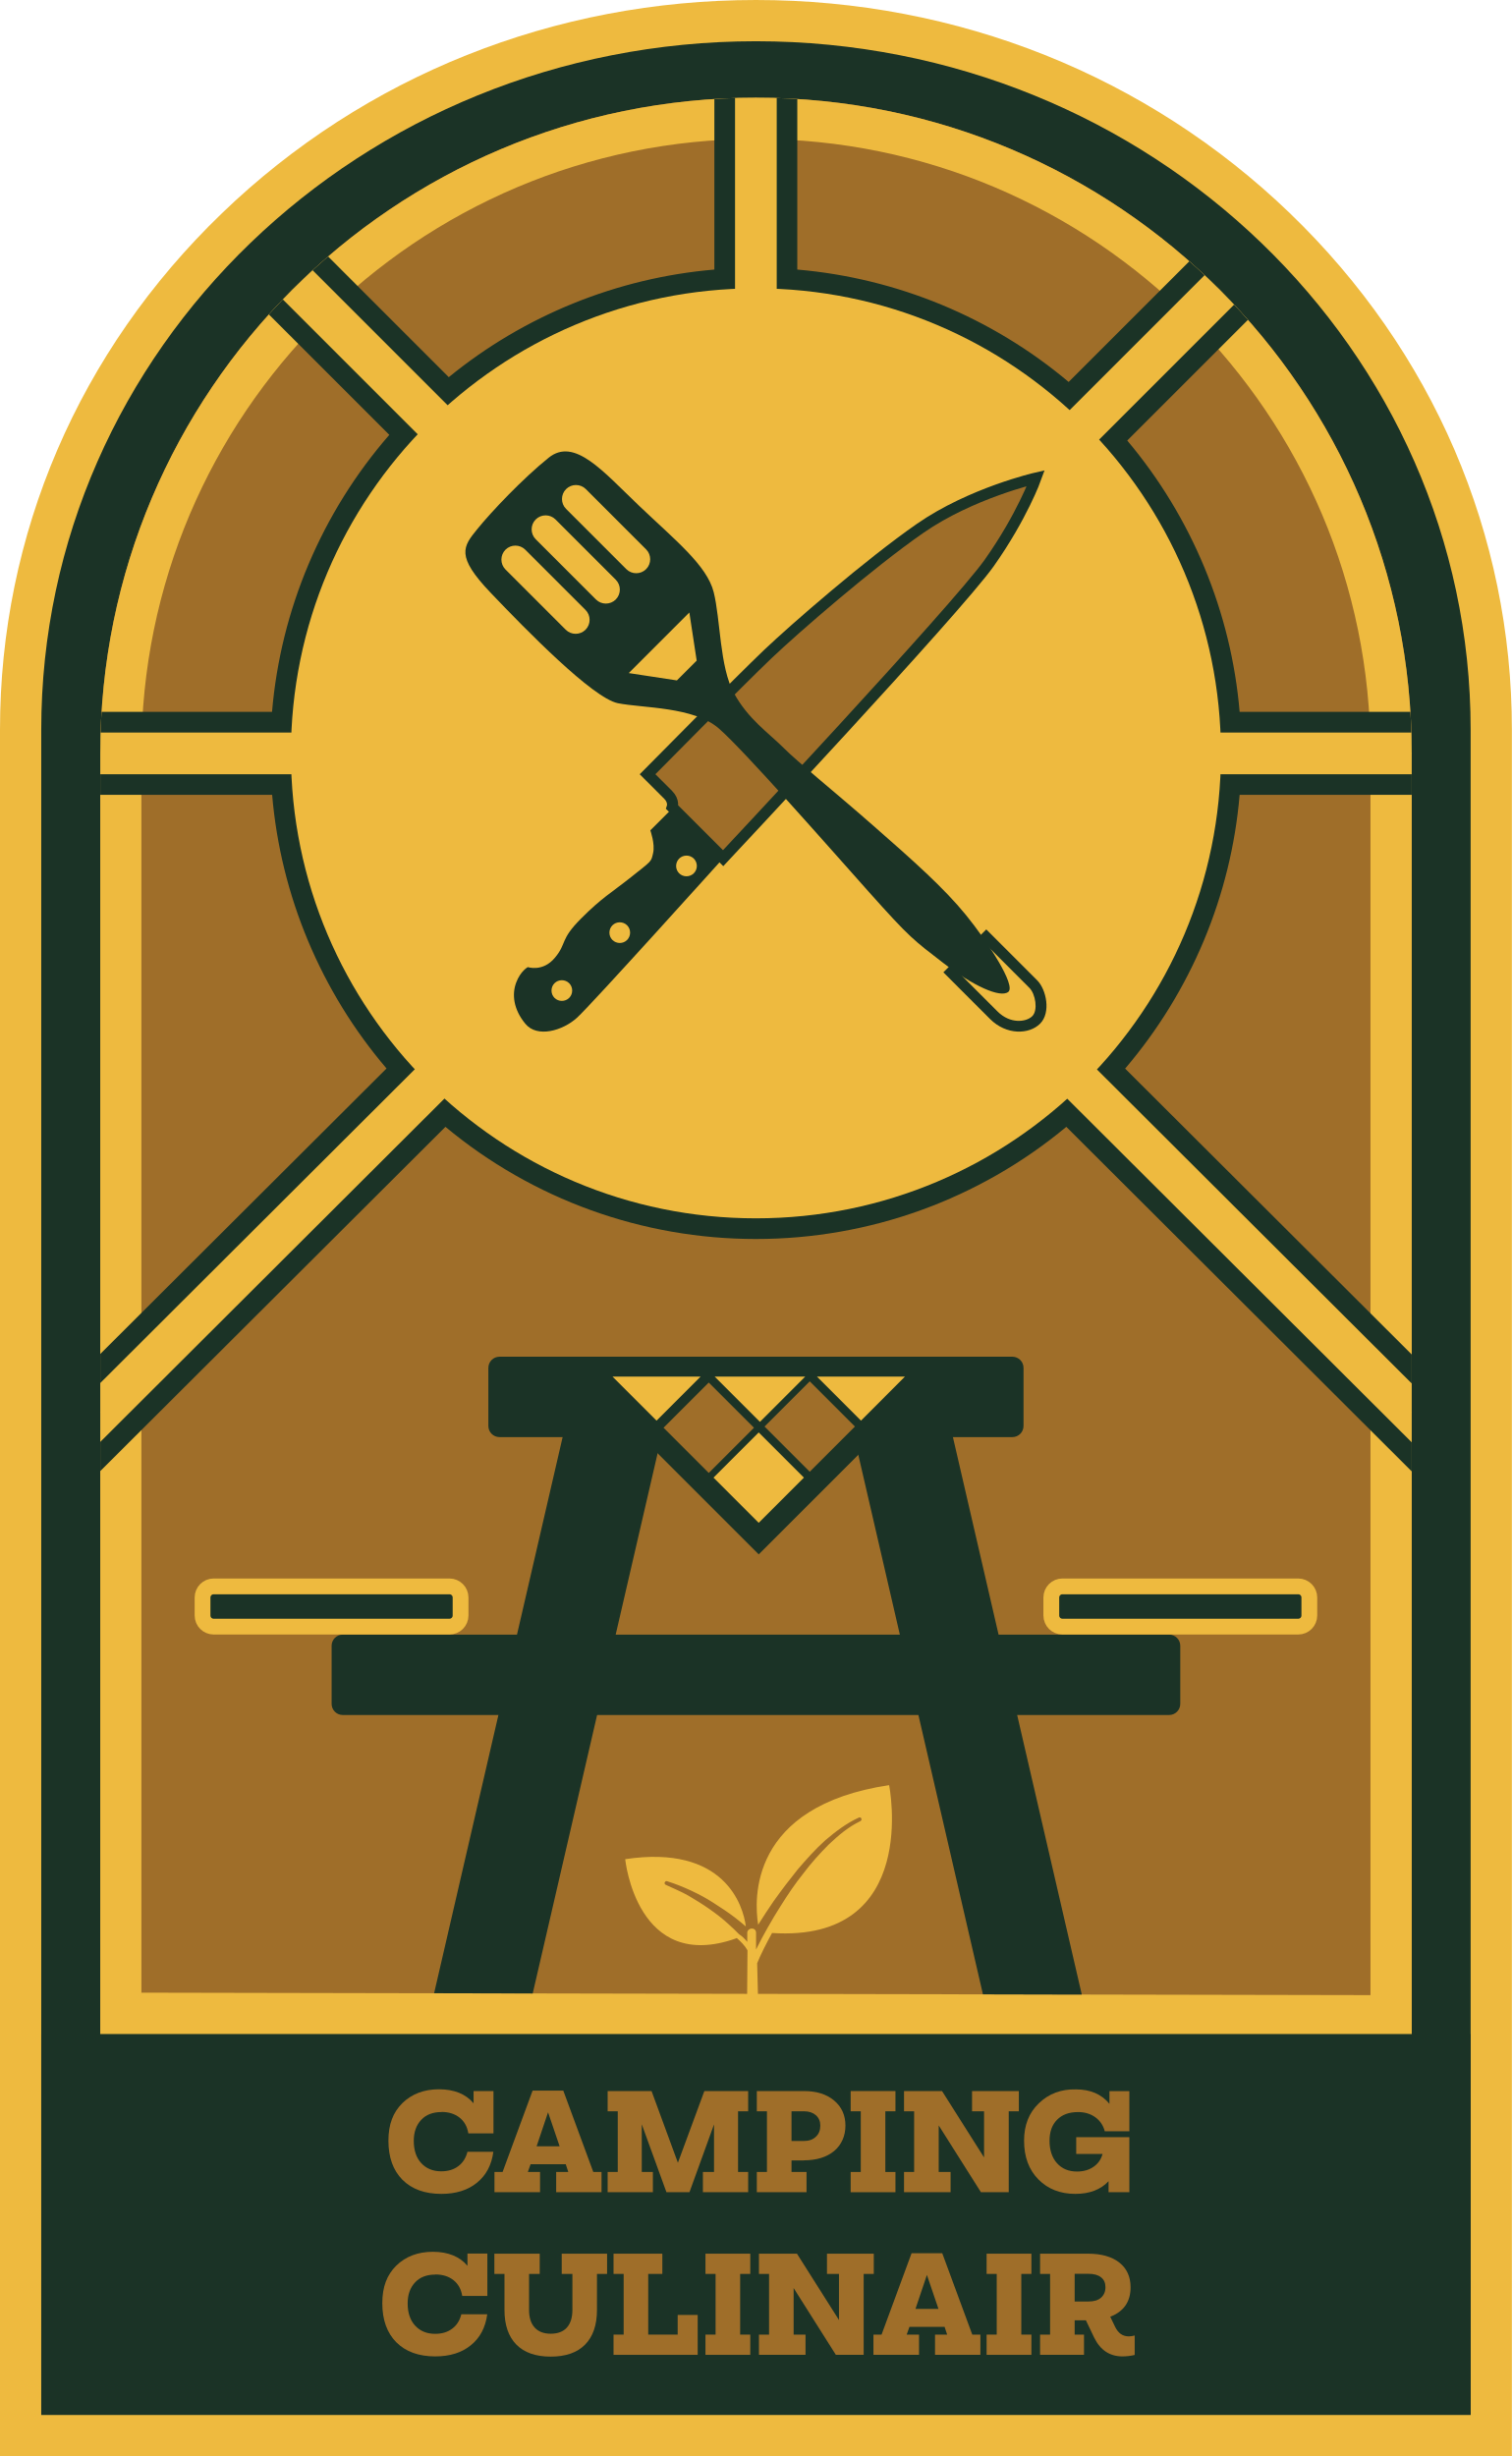
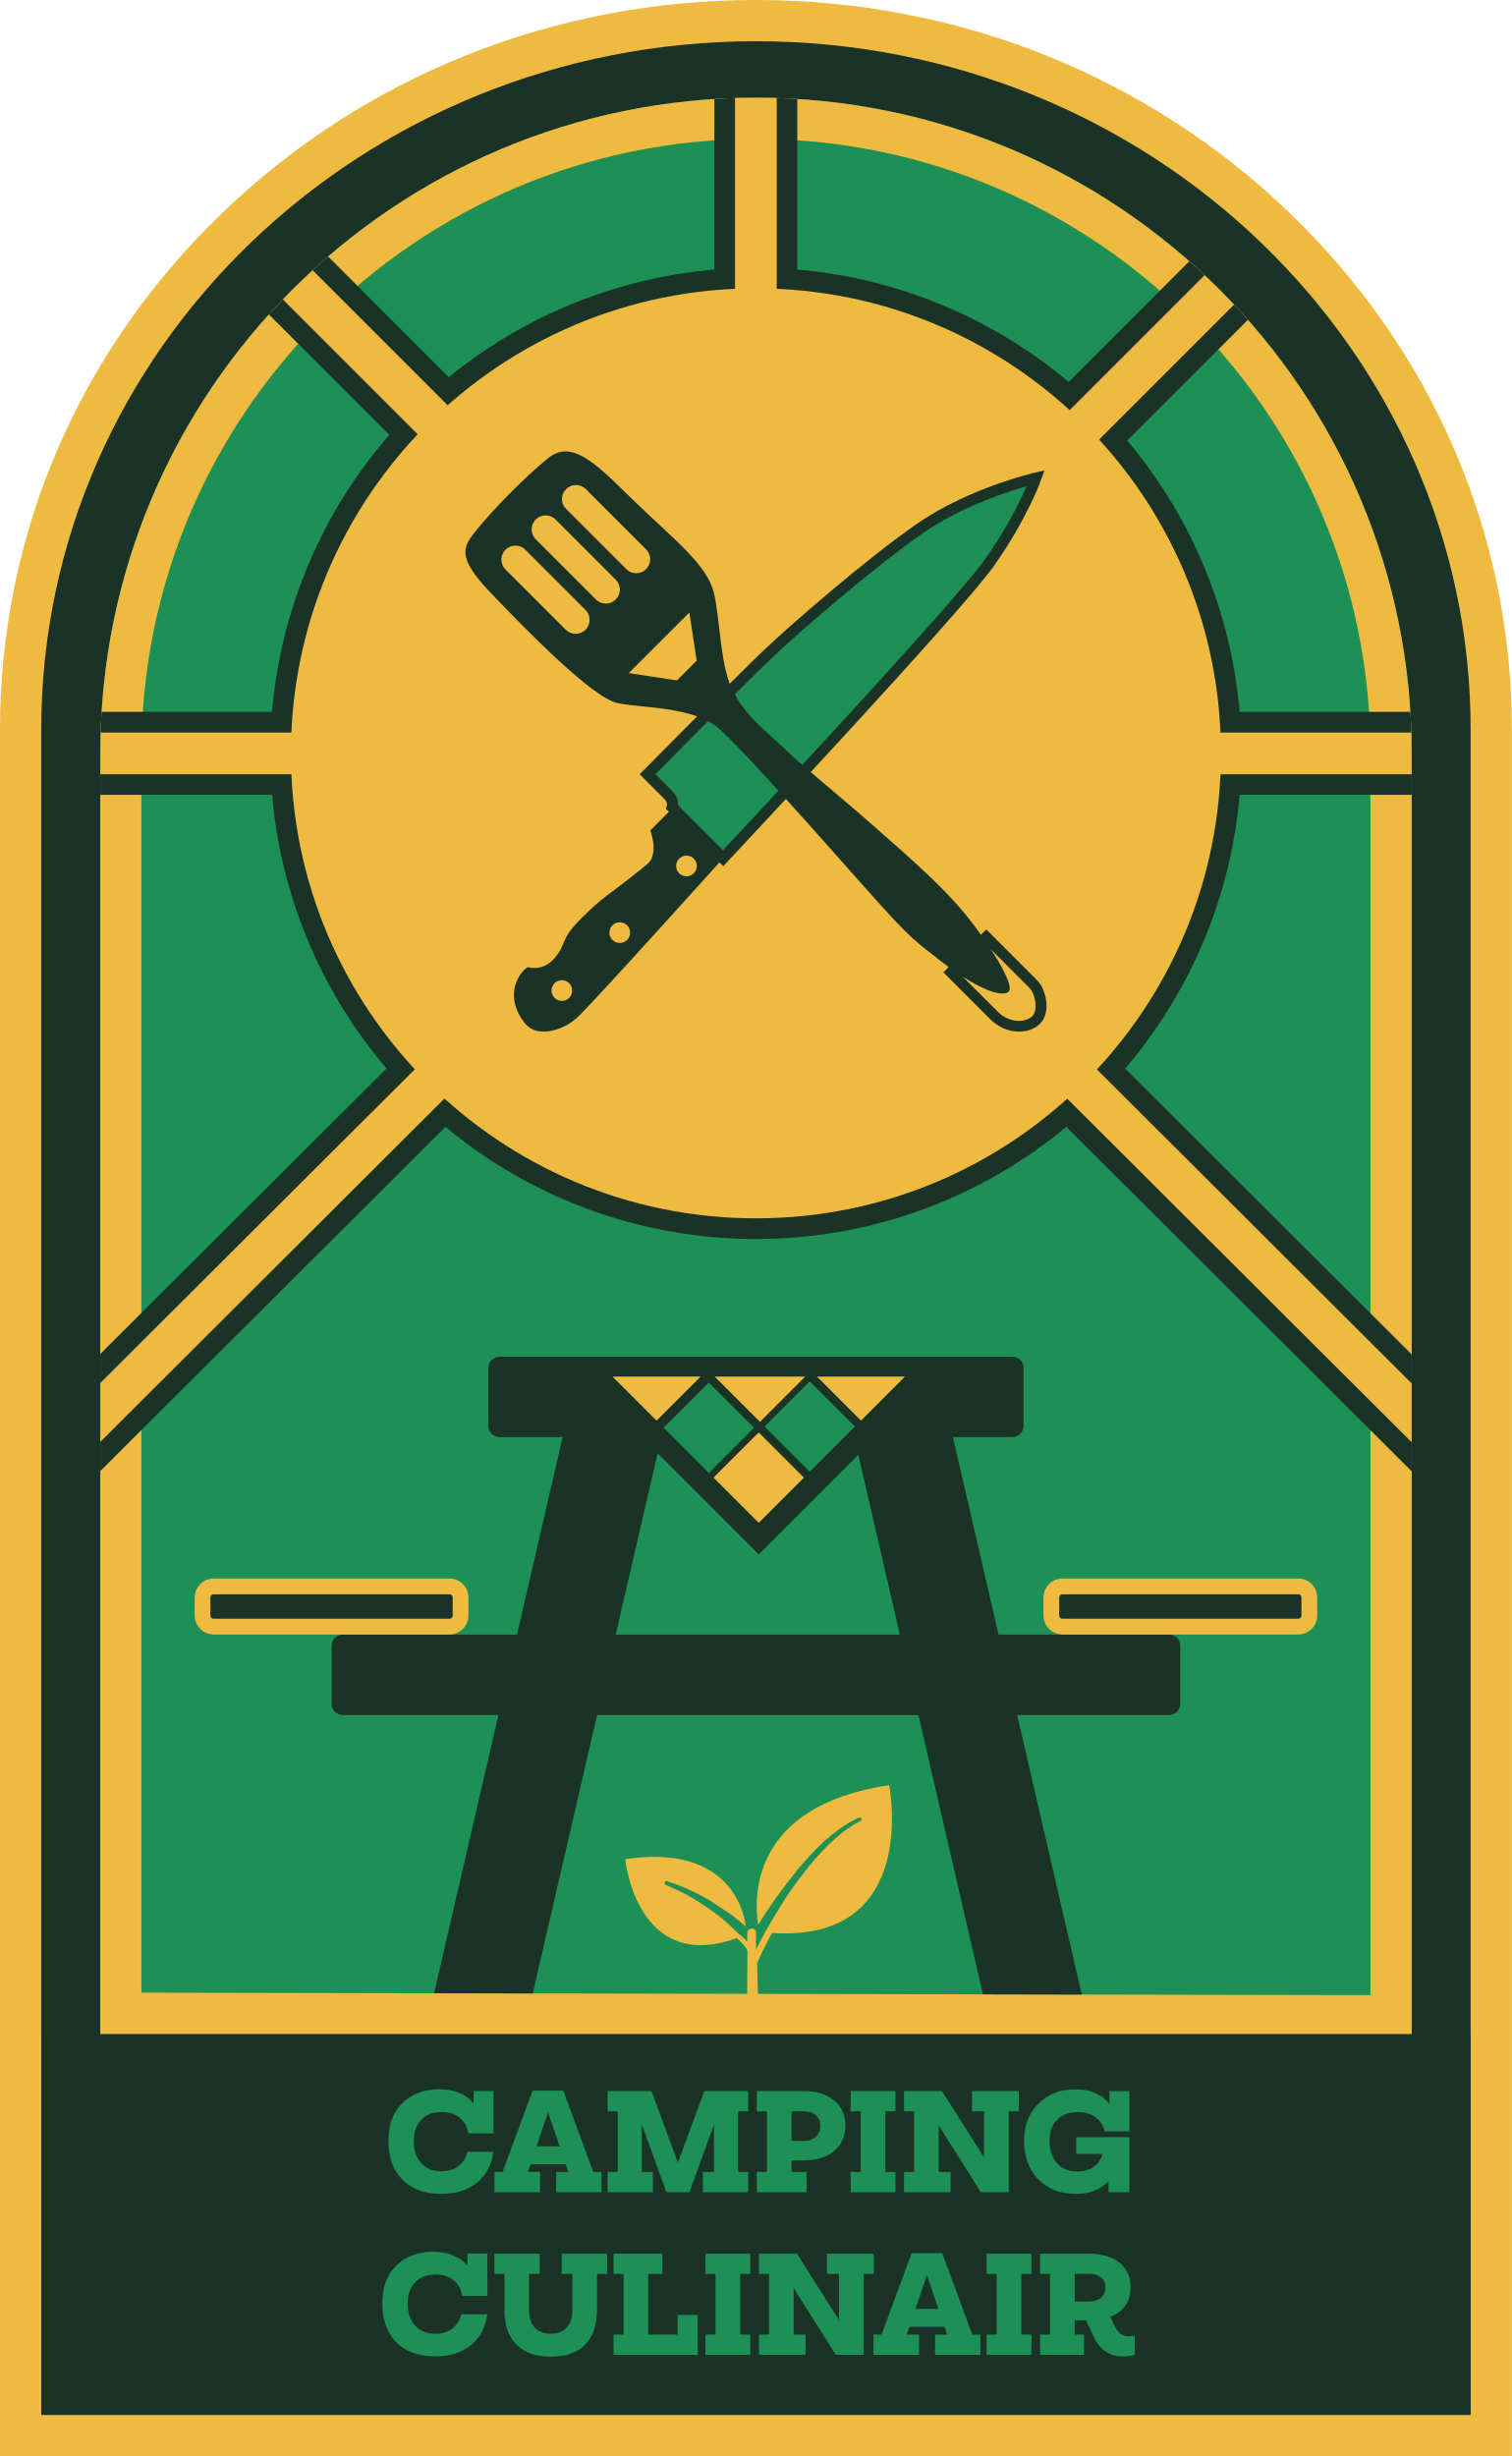
<svg xmlns="http://www.w3.org/2000/svg" width="135.99" height="220.94" id="Laag_1" data-name="Laag 1" viewBox="0 0 135.99 220.94">
  <defs>
    <style>
      .cls-1 {
        fill: none;
      }

      .cls-2 {
        stroke: #eeba3f;
        stroke-width: 1.42px;
      }

      .cls-2, .cls-3, .cls-4 {
        stroke-miterlimit: 10;
      }

      .cls-2, .cls-3, .cls-5 {
        fill: #1B3326;
      }

      .cls-3 {
        stroke-width: 1.98px;
      }

      .cls-3, .cls-4 {
        stroke: #1B3326;
      }

      .cls-4, .cls-6 {
-         fill: #9F6E29;
+         fill: #1c9055;
      }

      .cls-7 {
        fill: #eeba3f;
      }

      .cls-8 {
        clip-path: url(#clippath);
      }
    </style>
    <clipPath id="clippath">
      <path class="cls-1" d="M68,8.79c-32.58,0-58.98,26.41-58.98,58.98v144.38h117.97V67.77c0-32.58-26.41-58.98-58.98-58.98Z" />
    </clipPath>
  </defs>
  <path class="cls-7" d="M135.99,220.94H0V65.64C0,48.08,7.09,31.58,19.97,19.18,32.8,6.81,49.86,0,68,0s35.19,6.81,48.03,19.18c12.87,12.4,19.97,28.9,19.97,46.46v155.3ZM7.41,213.53h121.17V65.64c0-32.11-27.18-58.23-60.59-58.23S7.41,33.53,7.41,65.64v147.89Z" />
  <path class="cls-5" d="M68,3.71C32.49,3.71,3.71,31.43,3.71,65.64v151.6h128.58V65.64c0-34.2-28.78-61.93-64.29-61.93Z" />
  <g class="cls-8">
    <path class="cls-6" d="M68,8.79c-32.58,0-58.98,26.41-58.98,58.98v144.38h117.97V67.77c0-32.58-26.41-58.98-58.98-58.98Z" />
    <path class="cls-7" d="M130.69,186.9l-125.38-.25v-118.88c0-16.74,6.52-32.49,18.36-44.33,11.84-11.84,27.58-18.36,44.33-18.36s32.49,6.52,44.33,18.36c11.84,11.84,18.36,27.58,18.36,44.33v119.13ZM12.72,179.26l110.56.22v-111.7c0-30.48-24.8-55.28-55.28-55.28S12.72,37.29,12.72,67.77v111.48Z" />
    <path class="cls-5" d="M132.92,138.28l-37-36.91c-7.84,6.52-17.68,10.09-27.92,10.09s-20.09-3.57-27.93-10.09L6.08,135.27l-5.27-5.28,33.96-33.87c-5.91-6.93-9.52-15.56-10.29-24.62H5.9v-7.46h18.57c.78-9.21,4.48-17.94,10.55-24.92l-17.35-17.35,5.27-5.27,17.43,17.43c6.79-5.55,15.16-8.94,23.89-9.68V-1.01h7.46v25.26c8.97.77,17.52,4.31,24.41,10.11l17.86-17.86,5.27,5.27-17.86,17.86c5.8,6.89,9.35,15.44,10.11,24.41h19.88v7.46h-19.88c-.77,9.07-4.38,17.69-10.3,24.63l36.96,36.87-5.27,5.28ZM96.07,96.29l36.84,36.75.03-.03-36.84-36.75,1.21-1.31c6.43-6.93,10.2-15.95,10.61-25.38l.08-1.77h19.68v-.05h-19.68l-.08-1.77c-.41-9.33-4.12-18.27-10.43-25.18l-1.2-1.31,17.72-17.72-.03-.03-17.72,17.72-1.31-1.2c-6.9-6.31-15.84-10.02-25.18-10.43l-1.77-.08V2.7h-.05v25.06l-1.77.08c-9.1.4-17.87,3.95-24.7,10l-1.31,1.16-17.25-17.25-.03.03,17.25,17.25-1.24,1.31c-6.58,6.97-10.44,16.08-10.86,25.65l-.08,1.77H9.61v.05h18.37l.08,1.77c.42,9.43,4.18,18.44,10.61,25.37l1.21,1.31L6.05,130l.03.03,33.84-33.75,1.3,1.18c7.35,6.64,16.86,10.29,26.77,10.29s19.42-3.65,26.77-10.29l1.31-1.18Z" />
    <g>
      <rect class="cls-7" x="66.12" y=".84" width="3.75" height="66.93" />
      <g>
        <rect class="cls-7" x="43.4" y="10.65" width="3.75" height="66.93" transform="translate(-17.93 44.94) rotate(-45)" />
        <rect class="cls-7" x="58.2" y="42.23" width="66.93" height="3.75" transform="translate(-4.34 77.73) rotate(-45)" />
      </g>
      <g>
        <rect class="cls-7" x="99" y="53.93" width="3.75" height="94.23" transform="translate(-41.91 101.1) rotate(-45.07)" />
        <rect class="cls-7" x="-8.38" y="97.67" width="89.99" height="3.75" transform="translate(-59.61 54.92) rotate(-44.93)" />
      </g>
      <rect class="cls-7" x="7.76" y="65.9" width="121.79" height="3.75" />
    </g>
    <path class="cls-7" d="M109.83,67.77c0,23.1-18.73,41.83-41.83,41.83s-41.83-18.73-41.83-41.83,18.73-41.83,41.83-41.83,41.83,18.73,41.83,41.83Z" />
  </g>
  <rect class="cls-5" x="3.71" y="182.98" width="128.58" height="34.26" />
  <g id="_knife_" data-name="&amp;lt;knife&amp;gt;">
    <path class="cls-4" d="M65.05,77.2s20.95-22.35,23.93-26.55c2.97-4.2,4.2-7.64,4.2-7.64,0,0-5.83,1.34-10.41,4.52-4.58,3.18-11.28,9.01-13.7,11.31-2.42,2.3-10.82,10.81-10.82,10.81,0,0,1.31,1.31,1.86,1.86.55.55.36,1.11.36,1.11l4.58,4.58Z" />
    <path class="cls-5" d="M58.49,74.71l2.04-2.04,4.53,4.53s-11.87,13.19-13.15,14.35c-1.28,1.17-3.6,1.85-4.66.54-1.07-1.3-1.21-2.64-.82-3.69.39-1.05,1.05-1.4,1.05-1.4,0,0,1.36.47,2.45-.86,1.09-1.32.41-1.57,2.33-3.5,1.92-1.92,2.65-2.26,4.54-3.76,1.88-1.5,1.76-1.33,1.95-2.14.19-.82-.25-2.04-.25-2.04Z" />
    <g>
      <path class="cls-7" d="M55.09,83.24c.36-.36.96-.36,1.32,0,.36.36.36.96,0,1.32-.36.36-.95.36-1.32,0-.36-.36-.36-.96,0-1.32Z" />
      <path class="cls-7" d="M61.09,77.24c.37-.36.96-.36,1.32,0,.36.36.37.95,0,1.32-.36.36-.96.36-1.32,0-.36-.36-.36-.95,0-1.32Z" />
      <path class="cls-7" d="M49.88,88.45c.36-.36.96-.36,1.32,0,.36.36.36.96,0,1.32-.36.36-.96.36-1.32,0-.36-.36-.36-.96,0-1.32Z" />
    </g>
  </g>
  <g>
    <path class="cls-5" d="M84.86,87.47l3.86-3.86,4.58,4.58c.82.82,1.26,2.9.26,3.9-.98.98-3.03,1.05-4.5-.42l-4.2-4.2ZM88.71,84.97l-2.5,2.5,3.52,3.52c1.14,1.14,2.58.97,3.13.42.53-.53.29-1.99-.26-2.54l-3.9-3.9Z" />
    <path class="cls-5" d="M55.58,63.26c2.27.45,6.81.3,9.08,2.27,2.27,1.97,9.77,10.53,13.5,14.71,3.73,4.18,4.03,4.33,6.68,6.38,2.65,2.04,5.13,3.19,5.86,2.61.72-.57-1.85-4.51-3.82-6.93-1.97-2.42-4.69-4.84-8.4-8.09-3.71-3.25-6.64-5.58-8-6.94-1.36-1.36-3.18-2.57-4.46-4.92-1.29-2.34-1.21-6.66-1.82-9.08-.61-2.42-3.48-4.69-6.73-7.79-3.25-3.1-5.8-6.17-8.12-4.3-2.32,1.87-5.12,4.82-6.41,6.41-1.29,1.59-1.97,2.42,1.21,5.75,3.18,3.33,9.16,9.46,11.43,9.92ZM62.67,59.43l-1.78,1.78-4.33-.66,5.45-5.45.66,4.33ZM50.92,45.78c-.49-.49-.49-1.29,0-1.78.49-.49,1.29-.49,1.78,0l5.42,5.42c.49.49.49,1.29,0,1.78-.49.49-1.29.49-1.78,0l-5.42-5.42ZM48.19,48.51c-.49-.49-.49-1.29,0-1.78.49-.49,1.29-.49,1.78,0l5.42,5.42c.49.49.49,1.29,0,1.78-.49.49-1.29.49-1.78,0l-5.42-5.42ZM45.47,51.23c-.49-.49-.49-1.29,0-1.78s1.29-.49,1.78,0l5.42,5.42c.49.49.49,1.29,0,1.78-.49.49-1.29.49-1.78,0l-5.42-5.42Z" />
  </g>
  <path class="cls-7" d="M66.27,174.34c.37.32.74.69.97,1.11l-.05,6.25c.35.04.7.07,1.05.1l-.13-5.19c.32-.79.88-1.89,1.34-2.72,13.39.88,10.53-13.3,10.53-13.3-12.61,1.89-12.15,10.3-11.78,12.56.46-.74.92-1.43,1.39-2.12.69-.97,1.43-1.94,2.17-2.86.79-.92,1.57-1.8,2.49-2.63.92-.78,1.89-1.52,3-2.03.09-.05.23,0,.23.09.05.09,0,.18-.09.23-1.06.51-1.94,1.25-2.82,2.08-.83.83-1.62,1.71-2.31,2.63-.74.92-1.39,1.89-2.03,2.91-.18.32-.42.65-.6.97-.05.09-.97,1.62-1.62,2.96v-1.52c0-.23-.18-.37-.37-.37-.23,0-.42.18-.42.37v.83c-.23-.28-.46-.51-.74-.69-.28-.28-.6-.6-.92-.88-.55-.51-1.15-.97-1.75-1.39s-1.25-.83-1.89-1.2c-.65-.37-1.34-.65-2.03-.97-.09-.05-.14-.14-.09-.23.05-.09.14-.14.23-.09.74.23,1.43.51,2.12.83.69.32,1.39.69,2.03,1.11.65.42,1.29.83,1.89,1.29.37.28.69.55,1.02.83-.23-1.89-1.94-7.39-10.85-6.05,0,0,1.02,10.34,10.02,7.11Z" />
  <rect class="cls-5" x="43.93" y="122.05" width="48.14" height="7.23" rx="1" ry="1" />
  <rect class="cls-5" x="29.83" y="147.05" width="76.34" height="7.23" rx="1" ry="1" />
  <rect class="cls-2" x="18.22" y="142.71" width="23.21" height="3.62" rx="1" ry="1" />
  <rect class="cls-2" x="94.57" y="142.71" width="23.21" height="3.62" rx="1" ry="1" />
  <path class="cls-7" d="M50.38,149.56c-.61,0-1.1.49-1.1,1.1s.49,1.1,1.1,1.1,1.1-.49,1.1-1.1-.49-1.1-1.1-1.1Z" />
  <path class="cls-7" d="M85.96,149.56c-.61,0-1.1.49-1.1,1.1s.49,1.1,1.1,1.1,1.1-.49,1.1-1.1-.49-1.1-1.1-1.1Z" />
  <g>
    <path class="cls-6" d="M39.71,190h-.01c-.76,0-1.37.23-1.81.7s-.67,1.09-.67,1.89c0,.84.22,1.51.67,2s1.05.74,1.8.74c.61,0,1.12-.15,1.53-.46.41-.3.69-.74.83-1.3h2.33c-.16,1.2-.66,2.13-1.48,2.79-.82.67-1.89,1-3.2,1-1.48,0-2.65-.42-3.5-1.27-.84-.85-1.26-2.02-1.26-3.51s.42-2.55,1.25-3.38c.85-.83,1.95-1.25,3.3-1.25s2.41.42,3.11,1.26v-1.1h1.79v3.81h-2.26c-.1-.61-.36-1.08-.79-1.42-.43-.34-.97-.51-1.62-.51Z" />
    <path class="cls-6" d="M53.38,195.39h.73v1.82h-4.08v-1.82h1.09l-.23-.7h-3.16l-.25.7h1.1v1.82h-4.1v-1.82h.73l2.7-7.32h2.76l2.7,7.32ZM48.27,193.08h2.07l-1.04-3.06-1.03,3.06Z" />
    <path class="cls-6" d="M67.3,189.93h-.91v5.46h.91v1.82h-4.07v-1.82h1v-4.28l-2.21,6.1h-2.07l-2.22-6.11v4.29h1v1.82h-4.07v-1.82h.91v-5.46h-.91v-1.82h3.95l2.37,6.45,2.38-6.45h3.94v1.82Z" />
    <path class="cls-6" d="M72.32,194.35h-1.12v1.04h1.35v1.82h-4.47v-1.82h.91v-5.46h-.91v-1.82h4.24c1.13,0,2.03.28,2.71.85.68.57,1.02,1.32,1.02,2.25s-.34,1.72-1.01,2.29c-.68.56-1.59.84-2.72.84ZM72.32,189.93h-1.12v2.67h1.12c.44,0,.8-.12,1.07-.38.27-.25.4-.58.4-1,0-.39-.13-.7-.4-.94-.27-.23-.62-.35-1.07-.35Z" />
    <path class="cls-6" d="M79.64,195.39h.91v1.82h-4.03v-1.82h.91v-5.46h-.91v-1.82h4.03v1.82h-.91v5.46Z" />
    <path class="cls-6" d="M91.65,188.11v1.82h-.91v7.28h-2.5l-3.8-6.01v4.19h1.07v1.82h-4.19v-1.82h.91v-5.46h-.91v-1.82h3.42l3.78,5.97v-4.15h-1.08v-1.82h4.2Z" />
    <path class="cls-6" d="M96.98,190c-.81,0-1.44.23-1.89.69-.46.46-.68,1.09-.68,1.9s.22,1.51.67,2.01c.45.5,1.05.75,1.8.75.58,0,1.07-.14,1.48-.42.41-.28.68-.66.82-1.16h-2.37v-1.51h4.78v4.95h-1.87v-.99c-.71.76-1.71,1.14-2.99,1.14-1.35,0-2.46-.43-3.32-1.3-.86-.87-1.29-2.03-1.29-3.48,0-1.39.43-2.51,1.33-3.37.89-.86,2-1.28,3.33-1.25,1.3,0,2.31.43,3.02,1.3v-1.14h1.79v3.61h-2.21c-.14-.54-.43-.96-.86-1.27-.44-.31-.95-.46-1.54-.46Z" />
    <path class="cls-6" d="M39.16,204.62h-.01c-.76,0-1.37.23-1.81.7s-.67,1.09-.67,1.89c0,.84.22,1.51.67,2s1.05.74,1.8.74c.61,0,1.12-.15,1.53-.46.41-.3.69-.74.83-1.3h2.33c-.16,1.2-.66,2.13-1.48,2.79-.82.67-1.89,1-3.2,1-1.48,0-2.65-.42-3.5-1.27-.84-.85-1.26-2.02-1.26-3.51s.42-2.55,1.25-3.38c.85-.83,1.95-1.25,3.3-1.25s2.41.42,3.11,1.26v-1.1h1.79v3.81h-2.26c-.1-.61-.36-1.08-.79-1.42-.43-.34-.97-.51-1.62-.51Z" />
    <path class="cls-6" d="M54.61,202.74v1.82h-.91v3.24c0,1.36-.36,2.4-1.07,3.12s-1.74,1.08-3.09,1.08-2.38-.36-3.09-1.08-1.07-1.76-1.07-3.12v-3.24h-.91v-1.82h4.08v1.82h-.96v3.24c0,.69.17,1.22.51,1.59.34.37.82.55,1.44.55s1.12-.18,1.45-.55.5-.9.5-1.59v-3.24h-.96v-1.82h4.08Z" />
    <path class="cls-6" d="M60.97,208.25h1.79v3.59h-7.57v-1.82h.91v-5.46h-.91v-1.82h4.39v1.82h-1.27v5.46h2.65v-1.77Z" />
    <path class="cls-6" d="M66.58,210.02h.91v1.82h-4.03v-1.82h.91v-5.46h-.91v-1.82h4.03v1.82h-.91v5.46Z" />
    <path class="cls-6" d="M78.6,202.74v1.82h-.91v7.28h-2.5l-3.8-6.01v4.19h1.07v1.82h-4.19v-1.82h.91v-5.46h-.91v-1.82h3.42l3.78,5.97v-4.15h-1.08v-1.82h4.2Z" />
    <path class="cls-6" d="M87.46,210.02h.73v1.82h-4.08v-1.82h1.09l-.23-.7h-3.16l-.25.7h1.11v1.82h-4.1v-1.82h.73l2.7-7.32h2.76l2.7,7.32ZM82.35,207.71h2.07l-1.04-3.06-1.03,3.06Z" />
    <path class="cls-6" d="M91.87,210.02h.91v1.82h-4.03v-1.82h.91v-5.46h-.91v-1.82h4.03v1.82h-.91v5.46Z" />
    <path class="cls-6" d="M101.54,210.18c.16,0,.33-.03.53-.08v1.75c-.38.09-.75.13-1.1.13-1.14,0-1.99-.56-2.54-1.68l-.75-1.57h-1.01v1.29h.84v1.82h-3.95v-1.82h.9v-5.46h-.9v-1.82h4.32c1.2,0,2.14.27,2.81.8.67.53,1.01,1.27,1.01,2.22,0,1.3-.61,2.18-1.83,2.65l.44.91c.27.57.68.86,1.24.86ZM96.67,204.56v2.48h1.25c.49,0,.86-.11,1.12-.34s.4-.54.4-.94-.13-.68-.39-.89c-.26-.21-.64-.32-1.13-.32h-1.25Z" />
  </g>
  <path class="cls-5" d="M59.52,129.15c.21-.92-.37-1.84-1.28-2.05l-5.1-1.17c-.92-.21-1.84.36-2.05,1.28l-12.04,52.1,8.87.02,11.6-50.17h0Z" />
  <path class="cls-5" d="M97.3,179.38l-12.06-52.17c-.21-.92-1.13-1.49-2.05-1.28l-5.1,1.17c-.92.21-1.49,1.13-1.28,2.05l11.61,50.26,8.88.02s0-.03,0-.04Z" />
  <g>
    <polygon class="cls-3" points="83.55 123.13 68.25 138.43 52.95 123.13 83.55 123.13" />
    <rect class="cls-6" x="60.89" y="125.56" width="5.75" height="5.75" transform="translate(-72.15 82.71) rotate(-45)" />
    <rect class="cls-7" x="65.37" y="130.05" width="5.75" height="5.75" transform="translate(-74 87.19) rotate(-45)" />
    <rect class="cls-6" x="69.97" y="125.45" width="5.75" height="5.75" transform="translate(-69.41 89.1) rotate(-45)" />
    <polygon class="cls-7" points="59.06 127.8 63.02 123.84 55.1 123.84 59.06 127.8" />
    <polygon class="cls-7" points="68.36 127.91 72.43 123.84 64.29 123.84 68.36 127.91" />
    <polygon class="cls-7" points="77.45 127.8 81.4 123.84 73.49 123.84 77.45 127.8" />
  </g>
</svg>
